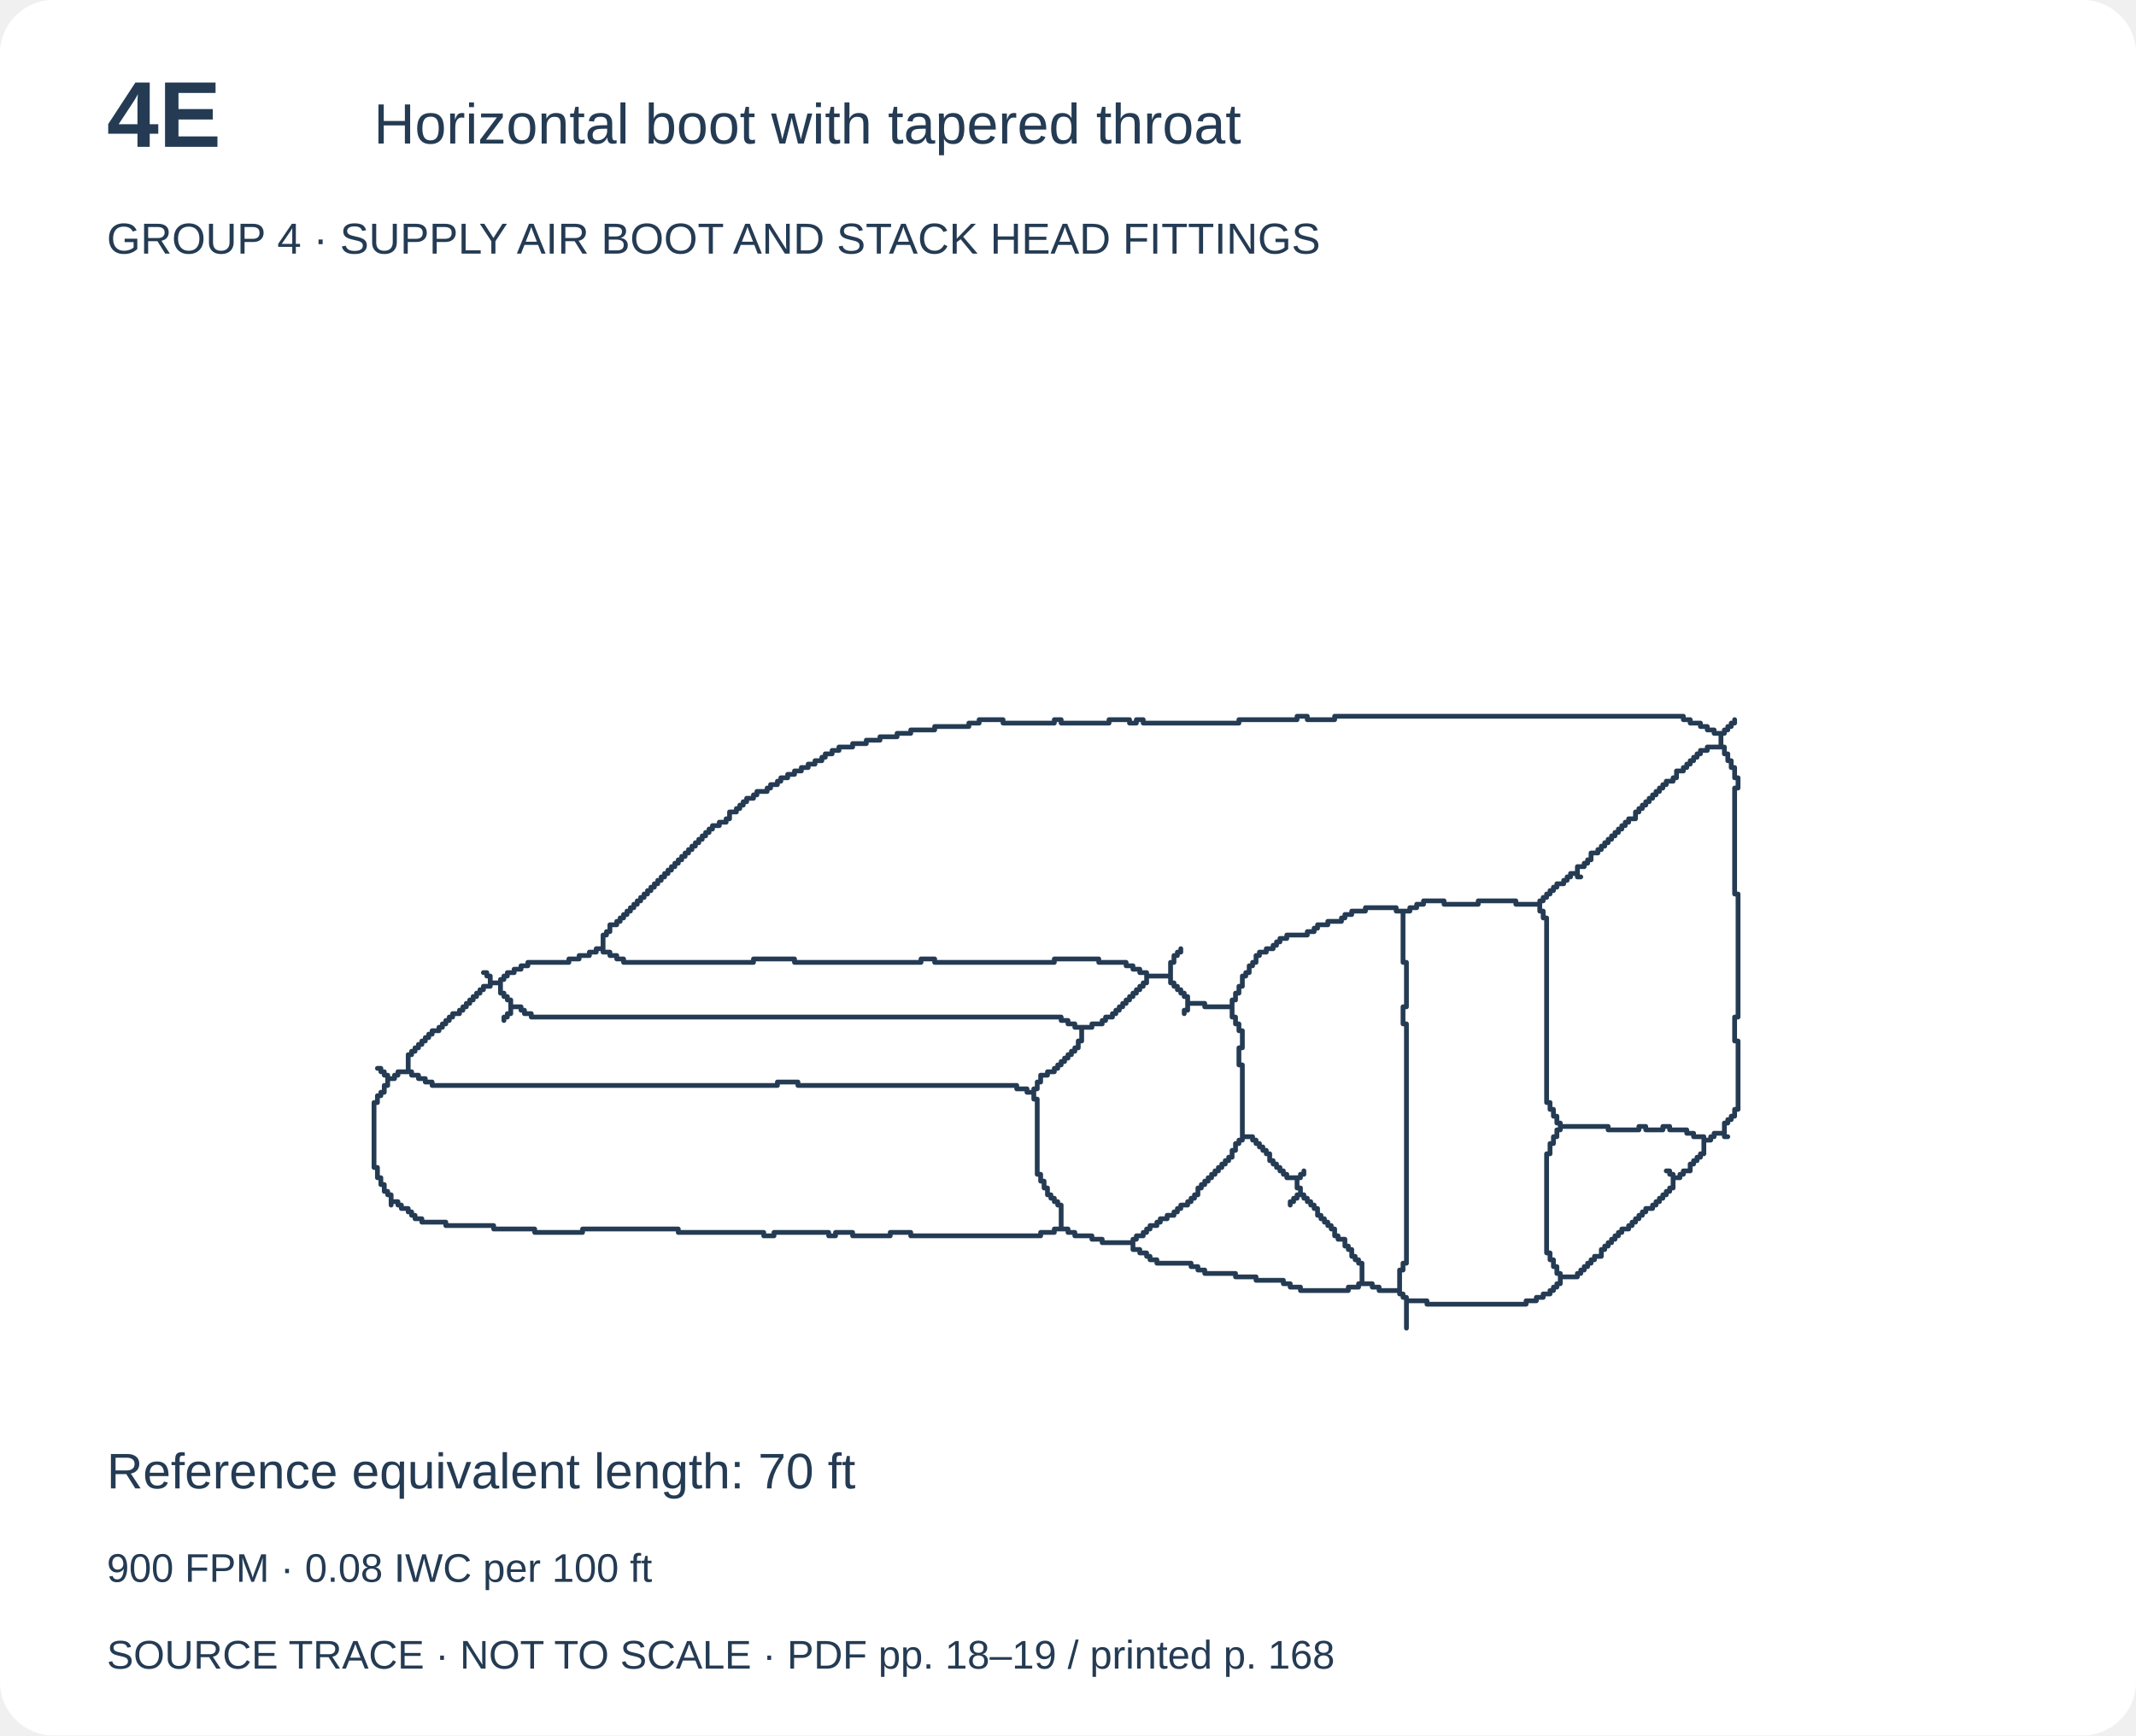
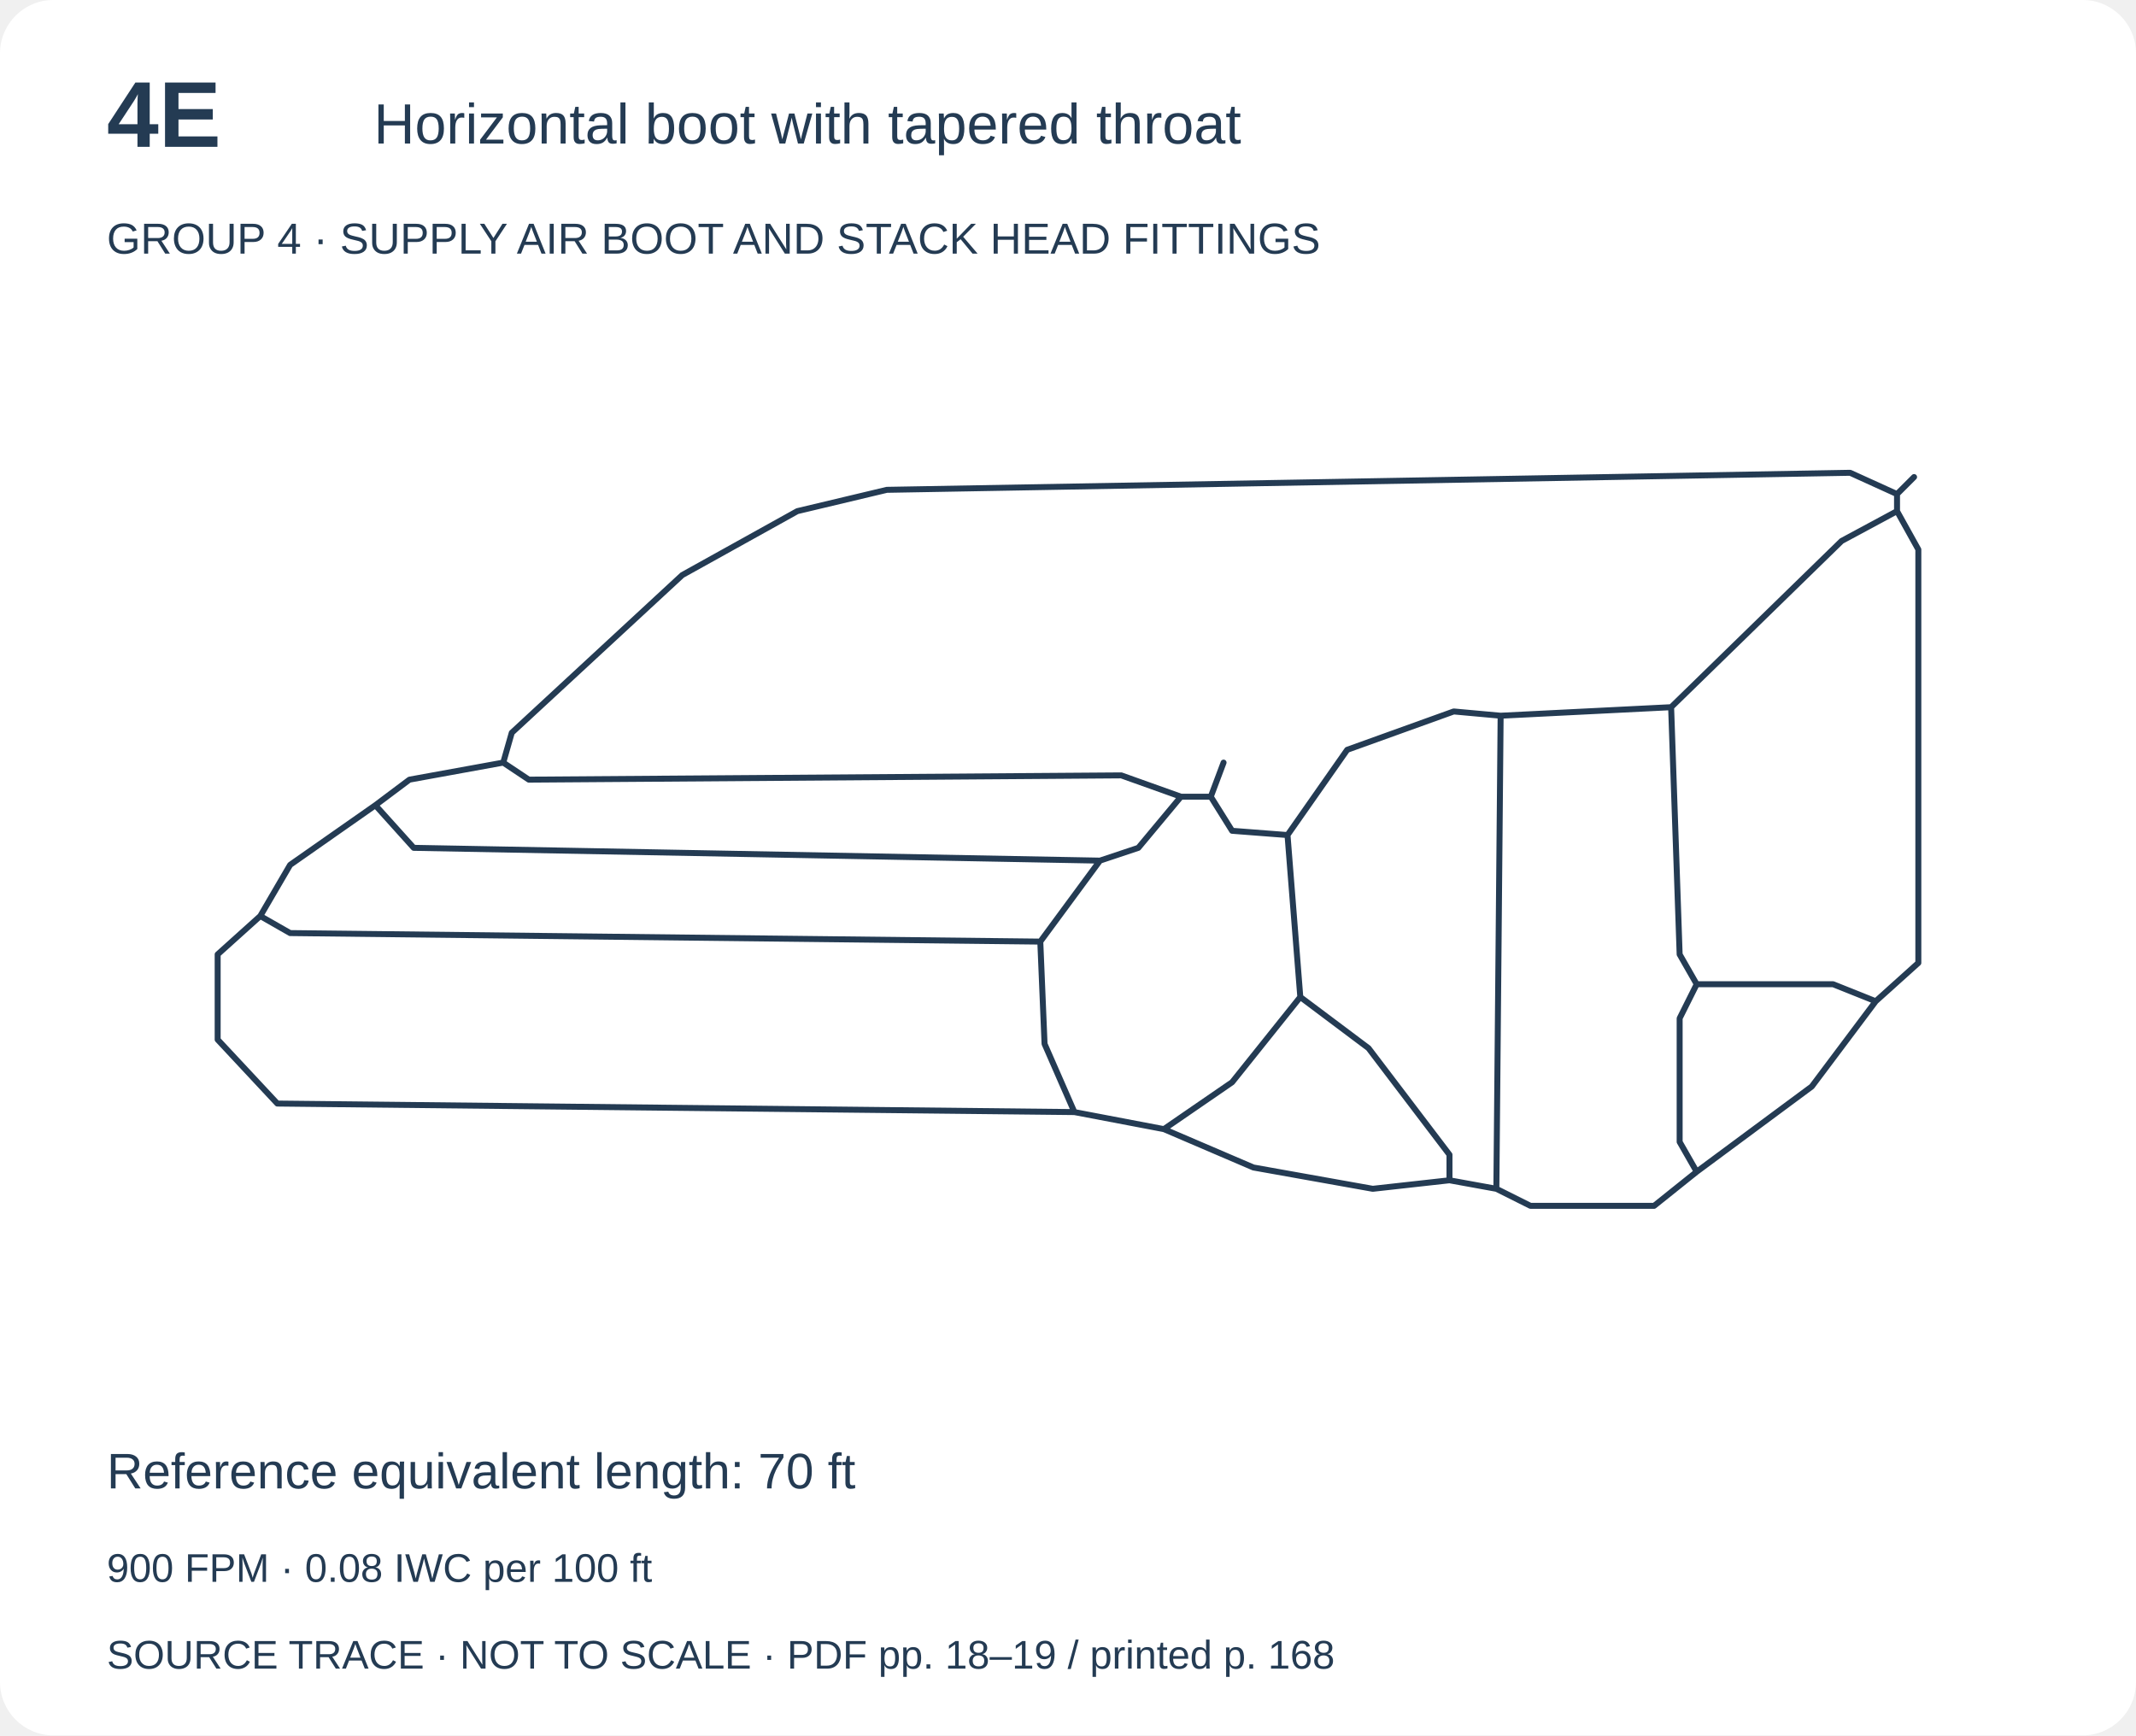
<svg xmlns="http://www.w3.org/2000/svg" width="640" height="520" viewBox="0 0 640 520" role="img" aria-labelledby="title desc">
  <style>text{font-family:Arial,sans-serif;fill:#243b53}</style>
  <rect width="640" height="520" rx="16" fill="white" />
  <text x="32" y="44" font-size="28" font-weight="700">4E</text>
  <text x="112" y="43" font-size="17">Horizontal boot with tapered throat</text>
  <text x="32" y="76" font-size="13">GROUP 4 · SUPPLY AIR BOOT AND STACK HEAD FITTINGS</text>
-   <svg x="55" y="104" width="530" height="295" viewBox="0 0 420 288" preserveAspectRatio="xMidYMid meet">
-     <path d="M277 108L278 108M277 108L277 109M278 108L279 108M279 108L280 108M280 108L280 109M288 108L289 108M288 108L288 109M289 108L290 108M290 108L291 108M291 108L292 108M292 108L293 108M293 108L294 108M294 108L295 108M295 108L296 108M296 108L297 108M297 108L298 108M298 108L299 108M299 108L300 108M300 108L301 108M301 108L302 108M302 108L303 108M303 108L304 108M304 108L305 108M305 108L306 108M306 108L307 108M307 108L308 108M308 108L309 108M309 108L310 108M310 108L311 108M311 108L312 108M312 108L313 108M313 108L314 108M314 108L315 108M315 108L316 108M316 108L317 108M317 108L318 108M318 108L319 108M319 108L320 108M320 108L321 108M321 108L322 108M322 108L323 108M323 108L324 108M324 108L325 108M325 108L326 108M326 108L327 108M327 108L328 108M328 108L329 108M329 108L330 108M330 108L331 108M331 108L332 108M332 108L333 108M333 108L334 108M334 108L335 108M335 108L336 108M336 108L337 108M337 108L338 108M338 108L339 108M339 108L340 108M340 108L341 108M341 108L342 108M342 108L343 108M343 108L344 108M344 108L345 108M345 108L346 108M346 108L347 108M347 108L348 108M348 108L349 108M349 108L350 108M350 108L351 108M351 108L352 108M352 108L353 108M353 108L354 108M354 108L355 108M355 108L356 108M356 108L357 108M357 108L358 108M358 108L359 108M359 108L360 108M360 108L361 108M361 108L362 108M362 108L363 108M363 108L364 108M364 108L365 108M365 108L366 108M366 108L367 108M367 108L368 108M368 108L369 108M369 108L370 108M370 108L371 108M371 108L372 108M372 108L373 108M373 108L374 108M374 108L375 108M375 108L376 108M376 108L377 108M377 108L378 108M378 108L379 108M379 108L380 108M380 108L381 108M381 108L382 108M382 108L383 108M383 108L384 108M384 108L385 108M385 108L386 108M386 108L387 108M387 108L388 108M388 108L389 108M389 108L390 108M390 108L390 109M184 109L185 109M184 109L184 110M185 109L186 109M186 109L187 109M187 109L188 109M188 109L189 109M189 109L190 109M190 109L191 109M191 109L191 110M206 109L207 109M206 109L206 110M207 109L208 109M208 109L208 110M222 109L223 109M222 109L222 110M223 109L224 109M224 109L225 109M225 109L226 109M226 109L227 109M227 109L228 109M228 109L228 110M230 109L231 109M230 109L230 110M231 109L232 109M232 109L232 110M260 109L261 109M260 109L260 110M261 109L262 109M262 109L263 109M263 109L264 109M264 109L265 109M265 109L266 109M266 109L267 109M267 109L268 109M268 109L269 109M269 109L270 109M270 109L271 109M271 109L272 109M272 109L273 109M273 109L274 109M274 109L275 109M275 109L276 109M276 109L277 109M280 109L281 109M281 109L282 109M282 109L283 109M283 109L284 109M284 109L285 109M285 109L286 109M286 109L287 109M287 109L288 109M390 109L391 109M391 109L392 109M392 109L392 110M405 109L405 110M181 110L182 110M181 110L181 111M182 110L183 110M183 110L184 110M191 110L192 110M192 110L193 110M193 110L194 110M194 110L195 110M195 110L196 110M196 110L197 110M197 110L198 110M198 110L199 110M199 110L200 110M200 110L201 110M201 110L202 110M202 110L203 110M203 110L204 110M204 110L205 110M205 110L206 110M208 110L209 110M209 110L210 110M210 110L211 110M211 110L212 110M212 110L213 110M213 110L214 110M214 110L215 110M215 110L216 110M216 110L217 110M217 110L218 110M218 110L219 110M219 110L220 110M220 110L221 110M221 110L222 110M228 110L229 110M229 110L230 110M232 110L233 110M233 110L234 110M234 110L235 110M235 110L236 110M236 110L237 110M237 110L238 110M238 110L239 110M239 110L240 110M240 110L241 110M241 110L242 110M242 110L243 110M243 110L244 110M244 110L245 110M245 110L246 110M246 110L247 110M247 110L248 110M248 110L249 110M249 110L250 110M250 110L251 110M251 110L252 110M252 110L253 110M253 110L254 110M254 110L255 110M255 110L256 110M256 110L257 110M257 110L258 110M258 110L259 110M259 110L260 110M392 110L393 110M393 110L394 110M394 110L395 110M395 110L395 111M404 110L405 110M404 110L404 111M171 111L172 111M171 111L171 112M172 111L173 111M173 111L174 111M174 111L175 111M175 111L176 111M176 111L177 111M177 111L178 111M178 111L179 111M179 111L180 111M180 111L181 111M395 111L396 111M396 111L397 111M397 111L397 112M403 111L404 111M403 111L403 112M164 112L165 112M164 112L164 113M165 112L166 112M166 112L167 112M167 112L168 112M168 112L169 112M169 112L170 112M170 112L171 112M397 112L398 112M398 112L399 112M399 112L399 113M402 112L403 112M402 112L402 113M160 113L161 113M160 113L160 114M161 113L162 113M162 113L163 113M163 113L164 113M399 113L400 113M400 113L401 113M401 113L402 113M401 113L401 114M155 114L156 114M155 114L155 115M156 114L157 114M157 114L158 114M158 114L159 114M159 114L160 114M401 114L401 115M151 115L152 115M151 115L151 116M152 115L153 115M153 115L154 115M154 115L155 115M401 115L401 116M147 116L148 116M147 116L147 117M148 116L149 116M149 116L150 116M150 116L151 116M401 116L401 117M143 117L144 117M143 117L143 118M144 117L145 117M145 117L146 117M146 117L147 117M397 117L398 117M397 117L397 118M398 117L399 117M399 117L400 117M400 117L401 117M401 117L402 117M402 117L402 118M141 118L142 118M141 118L141 119M142 118L143 118M395 118L396 118M395 118L395 119M396 118L397 118M402 118L402 119M139 119L140 119M139 119L139 120M140 119L141 119M394 119L395 119M394 119L394 120M402 119L403 119M403 119L403 120M138 120L139 120M138 120L138 121M393 120L394 120M393 120L393 121M403 120L403 121M136 121L137 121M136 121L136 122M137 121L138 121M392 121L393 121M392 121L392 122M403 121L404 121M404 121L404 122M134 122L135 122M134 122L134 123M135 122L136 122M391 122L392 122M391 122L391 123M404 122L404 123M132 123L133 123M132 123L132 124M133 123L134 123M390 123L391 123M390 123L390 124M404 123L405 123M405 123L405 124M130 124L131 124M130 124L130 125M131 124L132 124M388 124L389 124M388 124L388 125M389 124L390 124M405 124L405 125M128 125L129 125M128 125L128 126M129 125L130 125M388 125L388 126M405 125L405 126M126 126L127 126M126 126L126 127M127 126L128 126M387 126L388 126M387 126L387 127M405 126L406 126M406 126L406 127M125 127L126 127M125 127L125 128M385 127L386 127M385 127L385 128M386 127L387 127M406 127L406 128M123 128L124 128M123 128L123 129M124 128L125 128M384 128L385 128M384 128L384 129M406 128L406 129M122 129L123 129M122 129L122 130M383 129L384 129M383 129L383 130M405 129L406 129M405 129L405 130M119 130L120 130M119 130L119 131M120 130L121 130M121 130L122 130M382 130L383 130M382 130L382 131M405 130L405 131M118 131L119 131M118 131L118 132M381 131L382 131M381 131L381 132M405 131L405 132M116 132L117 132M116 132L116 133M117 132L118 132M380 132L381 132M380 132L380 133M405 132L405 133M115 133L116 133M115 133L115 134M379 133L380 133M379 133L379 134M405 133L405 134M114 134L115 134M114 134L114 135M378 134L379 134M378 134L378 135M405 134L405 135M113 135L114 135M113 135L113 136M377 135L378 135M377 135L377 136M405 135L405 136M111 136L112 136M111 136L111 137M112 136L113 136M376 136L377 136M376 136L376 137M405 136L405 137M111 137L111 138M376 137L376 138M405 137L405 138M110 138L111 138M110 138L110 139M374 138L375 138M374 138L374 139M375 138L376 138M405 138L405 139M108 139L109 139M108 139L108 140M109 139L110 139M373 139L374 139M373 139L373 140M405 139L405 140M106 140L107 140M106 140L106 141M107 140L108 140M372 140L373 140M372 140L372 141M405 140L405 141M105 141L106 141M105 141L105 142M371 141L372 141M371 141L371 142M405 141L405 142M104 142L105 142M104 142L104 143M370 142L371 142M370 142L370 143M405 142L405 143M103 143L104 143M103 143L103 144M369 143L370 143M369 143L369 144M405 143L405 144M102 144L103 144M102 144L102 145M368 144L369 144M368 144L368 145M405 144L405 145M101 145L102 145M101 145L101 146M367 145L368 145M367 145L367 146M405 145L405 146M100 146L101 146M100 146L100 147M366 146L367 146M366 146L366 147M405 146L405 147M99 147L100 147M99 147L99 148M365 147L366 147M365 147L365 148M405 147L405 148M98 148L99 148M98 148L98 149M363 148L364 148M363 148L363 149M364 148L365 148M405 148L405 149M97 149L98 149M97 149L97 150M363 149L363 150M405 149L405 150M96 150L97 150M96 150L96 151M362 150L363 150M362 150L362 151M405 150L405 151M95 151L96 151M95 151L95 152M361 151L362 151M361 151L361 152M405 151L405 152M94 152L95 152M94 152L94 153M359 152L360 152M359 152L359 153M360 152L361 152M405 152L405 153M93 153L94 153M93 153L93 154M359 153L359 154M405 153L405 154M92 154L93 154M92 154L92 155M357 154L358 154M357 154L357 155M358 154L359 154M359 154L359 155M405 154L405 155M91 155L92 155M91 155L91 156M356 155L357 155M356 155L356 156M359 155L360 155M405 155L405 156M90 156L91 156M90 156L90 157M355 156L356 156M355 156L355 157M405 156L405 157M89 157L90 157M89 157L89 158M353 157L354 157M353 157L353 158M354 157L355 157M405 157L405 158M88 158L89 158M88 158L88 159M352 158L353 158M352 158L352 159M405 158L405 159M87 159L88 159M87 159L87 160M351 159L352 159M351 159L351 160M405 159L405 160M86 160L87 160M86 160L86 161M350 160L351 160M350 160L350 161M405 160L406 160M406 160L406 161M85 161L86 161M85 161L85 162M349 161L350 161M349 161L349 162M406 161L406 162M84 162L85 162M84 162L84 163M314 162L315 162M314 162L314 163M315 162L316 162M316 162L317 162M317 162L318 162M318 162L319 162M319 162L320 162M320 162L320 163M330 162L331 162M330 162L330 163M331 162L332 162M332 162L333 162M333 162L334 162M334 162L335 162M335 162L336 162M336 162L337 162M337 162L338 162M338 162L339 162M339 162L340 162M340 162L341 162M341 162L341 163M348 162L349 162M348 162L348 163M406 162L406 163M83 163L84 163M83 163L83 164M312 163L313 163M312 163L312 164M313 163L314 163M320 163L321 163M321 163L322 163M322 163L323 163M323 163L324 163M324 163L325 163M325 163L326 163M326 163L327 163M327 163L328 163M328 163L329 163M329 163L330 163M341 163L342 163M342 163L343 163M343 163L344 163M344 163L345 163M345 163L346 163M346 163L347 163M347 163L348 163M348 163L348 164M406 163L406 164M82 164L83 164M82 164L82 165M297 164L298 164M297 164L297 165M298 164L299 164M299 164L300 164M300 164L301 164M301 164L302 164M302 164L303 164M303 164L304 164M304 164L305 164M305 164L306 164M306 164L306 165M310 164L311 164M310 164L310 165M311 164L312 164M348 164L348 165M406 164L406 165M81 165L82 165M81 165L81 166M293 165L294 165M293 165L293 166M294 165L295 165M295 165L296 165M296 165L297 165M306 165L307 165M307 165L308 165M308 165L309 165M308 165L308 166M309 165L310 165M348 165L349 165M349 165L349 166M406 165L406 166M80 166L81 166M80 166L80 167M291 166L292 166M291 166L291 167M292 166L293 166M308 166L308 167M349 166L349 167M406 166L406 167M79 167L80 167M79 167L79 168M290 167L291 167M290 167L290 168M308 167L308 168M349 167L350 167M350 167L350 168M406 167L406 168M78 168L79 168M78 168L78 169M286 168L287 168M286 168L286 169M287 168L288 168M288 168L289 168M289 168L290 168M308 168L308 169M350 168L350 169M406 168L406 169M76 169L77 169M76 169L76 170M77 169L78 169M283 169L284 169M283 169L283 170M284 169L285 169M285 169L286 169M308 169L308 170M350 169L350 170M406 169L406 170M76 170L76 171M282 170L283 170M282 170L282 171M308 170L308 171M350 170L350 171M406 170L406 171M75 171L76 171M75 171L75 172M280 171L281 171M280 171L280 172M281 171L282 171M308 171L308 172M350 171L350 172M406 171L406 172M74 172L75 172M74 172L74 173M274 172L275 172M274 172L274 173M275 172L276 172M276 172L277 172M277 172L278 172M278 172L279 172M279 172L280 172M308 172L308 173M350 172L350 173M406 172L406 173M74 173L74 174M272 173L273 173M272 173L272 174M273 173L274 173M308 173L308 174M350 173L350 174M406 173L406 174M74 174L74 175M271 174L272 174M271 174L271 175M308 174L308 175M350 174L350 175M406 174L406 175M74 175L74 176M270 175L271 175M270 175L270 176M308 175L308 176M350 175L350 176M406 175L406 176M72 176L73 176M72 176L72 177M73 176L74 176M74 176L74 177M243 176L243 177M268 176L269 176M268 176L268 177M269 176L270 176M308 176L308 177M350 176L350 177M406 176L406 177M70 177L71 177M70 177L70 178M71 177L72 177M74 177L75 177M75 177L76 177M76 177L76 178M242 177L243 177M242 177L242 178M266 177L267 177M266 177L266 178M267 177L268 177M308 177L308 178M350 177L350 178M406 177L406 178M67 178L68 178M67 178L67 179M68 178L69 178M69 178L70 178M76 178L77 178M77 178L78 178M78 178L78 179M241 178L242 178M241 178L241 179M265 178L266 178M265 178L265 179M308 178L308 179M350 178L350 179M406 178L406 179M64 179L65 179M64 179L64 180M65 179L66 179M66 179L67 179M78 179L79 179M79 179L80 179M80 179L80 180M118 179L119 179M118 179L118 180M119 179L120 179M120 179L121 179M121 179L122 179M122 179L123 179M123 179L124 179M124 179L125 179M125 179L126 179M126 179L127 179M127 179L128 179M128 179L129 179M129 179L130 179M130 179L130 180M167 179L168 179M167 179L167 180M168 179L169 179M169 179L170 179M170 179L171 179M171 179L171 180M206 179L207 179M206 179L206 180M207 179L208 179M208 179L209 179M209 179L210 179M210 179L211 179M211 179L212 179M212 179L213 179M213 179L214 179M214 179L215 179M215 179L216 179M216 179L217 179M217 179L218 179M218 179L219 179M219 179L219 180M241 179L241 180M265 179L265 180M308 179L308 180M350 179L350 180M406 179L406 180M52 180L53 180M52 180L52 181M53 180L54 180M54 180L55 180M55 180L56 180M56 180L57 180M57 180L58 180M58 180L59 180M59 180L60 180M60 180L61 180M61 180L62 180M62 180L63 180M63 180L64 180M80 180L81 180M81 180L82 180M82 180L83 180M83 180L84 180M84 180L85 180M85 180L86 180M86 180L87 180M87 180L88 180M88 180L89 180M89 180L90 180M90 180L91 180M91 180L92 180M92 180L93 180M93 180L94 180M94 180L95 180M95 180L96 180M96 180L97 180M97 180L98 180M98 180L99 180M99 180L100 180M100 180L101 180M101 180L102 180M102 180L103 180M103 180L104 180M104 180L105 180M105 180L106 180M106 180L107 180M107 180L108 180M108 180L109 180M109 180L110 180M110 180L111 180M111 180L112 180M112 180L113 180M113 180L114 180M114 180L115 180M115 180L116 180M116 180L117 180M117 180L118 180M130 180L131 180M131 180L132 180M132 180L133 180M133 180L134 180M134 180L135 180M135 180L136 180M136 180L137 180M137 180L138 180M138 180L139 180M139 180L140 180M140 180L141 180M141 180L142 180M142 180L143 180M143 180L144 180M144 180L145 180M145 180L146 180M146 180L147 180M147 180L148 180M148 180L149 180M149 180L150 180M150 180L151 180M151 180L152 180M152 180L153 180M153 180L154 180M154 180L155 180M155 180L156 180M156 180L157 180M157 180L158 180M158 180L159 180M159 180L160 180M160 180L161 180M161 180L162 180M162 180L163 180M163 180L164 180M164 180L165 180M165 180L166 180M166 180L167 180M171 180L172 180M172 180L173 180M173 180L174 180M174 180L175 180M175 180L176 180M176 180L177 180M177 180L178 180M178 180L179 180M179 180L180 180M180 180L181 180M181 180L182 180M182 180L183 180M183 180L184 180M184 180L185 180M185 180L186 180M186 180L187 180M187 180L188 180M188 180L189 180M189 180L190 180M190 180L191 180M191 180L192 180M192 180L193 180M193 180L194 180M194 180L195 180M195 180L196 180M196 180L197 180M197 180L198 180M198 180L199 180M199 180L200 180M200 180L201 180M201 180L202 180M202 180L203 180M203 180L204 180M204 180L205 180M205 180L206 180M219 180L220 180M220 180L221 180M221 180L222 180M222 180L223 180M223 180L224 180M224 180L225 180M225 180L226 180M226 180L227 180M227 180L227 181M240 180L241 180M240 180L240 181M264 180L265 180M264 180L264 181M308 180L309 180M309 180L309 181M350 180L350 181M406 180L406 181M50 181L51 181M50 181L50 182M51 181L52 181M227 181L228 181M228 181L229 181M229 181L229 182M240 181L240 182M263 181L264 181M263 181L263 182M309 181L309 182M350 181L350 182M406 181L406 182M48 182L49 182M48 182L48 183M49 182L50 182M229 182L230 182M230 182L231 182M231 182L231 183M240 182L240 183M263 182L263 183M309 182L309 183M350 182L350 183M406 182L406 183M39 183L40 183M40 183L40 184M46 183L47 183M46 183L46 184M47 183L48 183M231 183L232 183M232 183L233 183M233 183L233 184M240 183L240 184M262 183L263 183M262 183L262 184M309 183L309 184M350 183L350 184M406 183L406 184M40 184L41 184M41 184L41 185M45 184L46 184M45 184L45 185M233 184L234 184M233 184L233 185M234 184L235 184M235 184L236 184M236 184L237 184M237 184L238 184M238 184L239 184M239 184L240 184M240 184L240 185M261 184L262 184M261 184L261 185M309 184L309 185M350 184L350 185M406 184L406 185M41 185L41 186M44 185L45 185M44 185L44 186M233 185L233 186M240 185L240 186M261 185L261 186M309 185L309 186M350 185L350 186M406 185L406 186M41 186L42 186M41 186L41 187M42 186L43 186M43 186L44 186M44 186L44 187M232 186L233 186M232 186L232 187M240 186L241 186M241 186L241 187M261 186L261 187M309 186L309 187M350 186L350 187M406 186L406 187M39 187L40 187M39 187L39 188M40 187L41 187M44 187L44 188M231 187L232 187M231 187L231 188M241 187L242 187M242 187L242 188M260 187L261 187M260 187L260 188M309 187L309 188M350 187L350 188M406 187L406 188M38 188L39 188M38 188L38 189M44 188L44 189M230 188L231 188M230 188L230 189M242 188L243 188M243 188L243 189M260 188L260 189M309 188L309 189M350 188L350 189M406 188L406 189M37 189L38 189M37 189L37 190M44 189L45 189M45 189L45 190M229 189L230 189M229 189L229 190M243 189L244 189M244 189L244 190M259 189L260 189M259 189L259 190M309 189L309 190M350 189L350 190M406 189L406 190M36 190L37 190M36 190L36 191M45 190L46 190M46 190L46 191M228 190L229 190M228 190L228 191M244 190L245 190M245 190L245 191M259 190L259 191M309 190L309 191M350 190L350 191M406 190L406 191M35 191L36 191M35 191L35 192M46 191L47 191M47 191L47 192M227 191L228 191M227 191L227 192M245 191L245 192M258 191L259 191M258 191L258 192M309 191L309 192M350 191L350 192M406 191L406 192M34 192L35 192M34 192L34 193M47 192L47 193M226 192L227 192M226 192L226 193M245 192L246 192M245 192L245 193M246 192L247 192M247 192L248 192M248 192L249 192M249 192L250 192M250 192L250 193M258 192L258 193M309 192L309 193M350 192L350 193M406 192L406 193M33 193L34 193M33 193L33 194M47 193L48 193M47 193L47 194M48 193L49 193M49 193L50 193M50 193L50 194M225 193L226 193M225 193L225 194M245 193L245 194M250 193L251 193M251 193L252 193M252 193L253 193M253 193L254 193M254 193L255 193M255 193L256 193M256 193L257 193M257 193L258 193M258 193L258 194M308 193L309 193M308 193L308 194M350 193L350 194M406 193L406 194M32 194L33 194M32 194L32 195M47 194L47 195M50 194L51 194M51 194L51 195M224 194L225 194M224 194L224 195M244 194L245 194M244 194L244 195M258 194L258 195M308 194L308 195M350 194L350 195M406 194L406 195M30 195L31 195M30 195L30 196M31 195L32 195M46 195L47 195M46 195L46 196M51 195L52 195M52 195L53 195M53 195L53 196M223 195L224 195M223 195L223 196M258 195L258 196M308 195L308 196M350 195L350 196M406 195L406 196M29 196L30 196M29 196L29 197M45 196L46 196M45 196L45 197M53 196L54 196M54 196L55 196M55 196L56 196M56 196L57 196M57 196L58 196M58 196L59 196M59 196L60 196M60 196L61 196M61 196L62 196M62 196L63 196M63 196L64 196M64 196L65 196M65 196L66 196M66 196L67 196M67 196L68 196M68 196L69 196M69 196L70 196M70 196L71 196M71 196L72 196M72 196L73 196M73 196L74 196M74 196L75 196M75 196L76 196M76 196L77 196M77 196L78 196M78 196L79 196M79 196L80 196M80 196L81 196M81 196L82 196M82 196L83 196M83 196L84 196M84 196L85 196M85 196L86 196M86 196L87 196M87 196L88 196M88 196L89 196M89 196L90 196M90 196L91 196M91 196L92 196M92 196L93 196M93 196L94 196M94 196L95 196M95 196L96 196M96 196L97 196M97 196L98 196M98 196L99 196M99 196L100 196M100 196L101 196M101 196L102 196M102 196L103 196M103 196L104 196M104 196L105 196M105 196L106 196M106 196L107 196M107 196L108 196M108 196L109 196M109 196L110 196M110 196L111 196M111 196L112 196M112 196L113 196M113 196L114 196M114 196L115 196M115 196L116 196M116 196L117 196M117 196L118 196M118 196L119 196M119 196L120 196M120 196L121 196M121 196L122 196M122 196L123 196M123 196L124 196M124 196L125 196M125 196L126 196M126 196L127 196M127 196L128 196M128 196L129 196M129 196L130 196M130 196L131 196M131 196L132 196M132 196L133 196M133 196L134 196M134 196L135 196M135 196L136 196M136 196L137 196M137 196L138 196M138 196L139 196M139 196L140 196M140 196L141 196M141 196L142 196M142 196L143 196M143 196L144 196M144 196L145 196M145 196L146 196M146 196L147 196M147 196L148 196M148 196L149 196M149 196L150 196M150 196L151 196M151 196L152 196M152 196L153 196M153 196L154 196M154 196L155 196M155 196L156 196M156 196L157 196M157 196L158 196M158 196L159 196M159 196L160 196M160 196L161 196M161 196L162 196M162 196L163 196M163 196L164 196M164 196L165 196M165 196L166 196M166 196L167 196M167 196L168 196M168 196L169 196M169 196L170 196M170 196L171 196M171 196L172 196M172 196L173 196M173 196L174 196M174 196L175 196M175 196L176 196M176 196L177 196M177 196L178 196M178 196L179 196M179 196L180 196M180 196L181 196M181 196L182 196M182 196L183 196M183 196L184 196M184 196L185 196M185 196L186 196M186 196L187 196M187 196L188 196M188 196L189 196M189 196L190 196M190 196L191 196M191 196L192 196M192 196L193 196M193 196L194 196M194 196L195 196M195 196L196 196M196 196L197 196M197 196L198 196M198 196L199 196M199 196L200 196M200 196L201 196M201 196L202 196M202 196L203 196M203 196L204 196M204 196L205 196M205 196L206 196M206 196L207 196M207 196L208 196M208 196L208 197M221 196L222 196M221 196L221 197M222 196L223 196M258 196L259 196M259 196L259 197M308 196L308 197M350 196L350 197M405 196L406 196M405 196L405 197M28 197L29 197M28 197L28 198M208 197L209 197M209 197L210 197M210 197L210 198M220 197L221 197M220 197L220 198M259 197L259 198M308 197L308 198M350 197L350 198M405 197L405 198M27 198L28 198M27 198L27 199M210 198L211 198M211 198L212 198M212 198L212 199M217 198L218 198M217 198L217 199M218 198L219 198M219 198L220 198M259 198L260 198M260 198L260 199M308 198L309 198M309 198L309 199M350 198L350 199M405 198L405 199M26 199L27 199M26 199L26 200M212 199L213 199M213 199L214 199M214 199L215 199M214 199L214 200M215 199L216 199M216 199L217 199M260 199L260 200M309 199L309 200M350 199L350 200M405 199L405 200M24 200L25 200M24 200L24 201M25 200L26 200M214 200L214 201M260 200L261 200M261 200L261 201M309 200L309 201M350 200L350 201M405 200L405 201M23 201L24 201M23 201L23 202M214 201L214 202M261 201L261 202M309 201L309 202M350 201L350 202M405 201L405 202M22 202L23 202M22 202L22 203M214 202L214 203M261 202L261 203M309 202L309 203M350 202L350 203M405 202L405 203M21 203L22 203M21 203L21 204M213 203L214 203M213 203L213 204M261 203L261 204M309 203L309 204M350 203L350 204M405 203L406 203M406 203L406 204M20 204L21 204M20 204L20 205M213 204L213 205M261 204L261 205M309 204L309 205M350 204L350 205M406 204L406 205M19 205L20 205M19 205L19 206M212 205L213 205M212 205L212 206M260 205L261 205M260 205L260 206M309 205L309 206M350 205L350 206M406 205L406 206M18 206L19 206M18 206L18 207M211 206L212 206M211 206L211 207M260 206L260 207M309 206L309 207M350 206L350 207M406 206L406 207M17 207L18 207M17 207L17 208M210 207L211 207M210 207L210 208M260 207L260 208M309 207L309 208M350 207L350 208M406 207L406 208M17 208L17 209M209 208L210 208M209 208L209 209M260 208L260 209M309 208L309 209M350 208L350 209M406 208L406 209M17 209L17 210M208 209L209 209M208 209L208 210M260 209L260 210M309 209L309 210M350 209L350 210M406 209L406 210M17 210L17 211M207 210L208 210M207 210L207 211M260 210L261 210M261 210L261 211M309 210L309 211M350 210L350 211M406 210L406 211M8 211L9 211M9 211L9 212M17 211L17 212M206 211L207 211M206 211L206 212M261 211L261 212M309 211L309 212M350 211L350 212M406 211L406 212M9 212L10 212M10 212L10 213M14 212L15 212M14 212L14 213M15 212L16 212M16 212L17 212M17 212L18 212M18 212L18 213M204 212L205 212M204 212L204 213M205 212L206 212M261 212L261 213M309 212L309 213M350 212L350 213M406 212L406 213M10 213L11 213M11 213L11 214M13 213L14 213M13 213L13 214M18 213L19 213M19 213L20 213M20 213L20 214M202 213L203 213M202 213L202 214M203 213L204 213M261 213L261 214M309 213L309 214M350 213L350 214M406 213L406 214M11 214L12 214M11 214L11 215M12 214L13 214M20 214L21 214M21 214L22 214M22 214L22 215M202 214L202 215M261 214L261 215M309 214L309 215M350 214L350 215M406 214L406 215M11 215L11 216M22 215L23 215M23 215L24 215M24 215L24 216M125 215L126 215M125 215L125 216M126 215L127 215M127 215L128 215M128 215L129 215M129 215L130 215M130 215L131 215M131 215L131 216M201 215L202 215M201 215L201 216M261 215L261 216M309 215L309 216M350 215L350 216M406 215L406 216M10 216L11 216M10 216L10 217M24 216L25 216M25 216L26 216M26 216L27 216M27 216L28 216M28 216L29 216M29 216L30 216M30 216L31 216M31 216L32 216M32 216L33 216M33 216L34 216M34 216L35 216M35 216L36 216M36 216L37 216M37 216L38 216M38 216L39 216M39 216L40 216M40 216L41 216M41 216L42 216M42 216L43 216M43 216L44 216M44 216L45 216M45 216L46 216M46 216L47 216M47 216L48 216M48 216L49 216M49 216L50 216M50 216L51 216M51 216L52 216M52 216L53 216M53 216L54 216M54 216L55 216M55 216L56 216M56 216L57 216M57 216L58 216M58 216L59 216M59 216L60 216M60 216L61 216M61 216L62 216M62 216L63 216M63 216L64 216M64 216L65 216M65 216L66 216M66 216L67 216M67 216L68 216M68 216L69 216M69 216L70 216M70 216L71 216M71 216L72 216M72 216L73 216M73 216L74 216M74 216L75 216M75 216L76 216M76 216L77 216M77 216L78 216M78 216L79 216M79 216L80 216M80 216L81 216M81 216L82 216M82 216L83 216M83 216L84 216M84 216L85 216M85 216L86 216M86 216L87 216M87 216L88 216M88 216L89 216M89 216L90 216M90 216L91 216M91 216L92 216M92 216L93 216M93 216L94 216M94 216L95 216M95 216L96 216M96 216L97 216M97 216L98 216M98 216L99 216M99 216L100 216M100 216L101 216M101 216L102 216M102 216L103 216M103 216L104 216M104 216L105 216M105 216L106 216M106 216L107 216M107 216L108 216M108 216L109 216M109 216L110 216M110 216L111 216M111 216L112 216M112 216L113 216M113 216L114 216M114 216L115 216M115 216L116 216M116 216L117 216M117 216L118 216M118 216L119 216M119 216L120 216M120 216L121 216M121 216L122 216M122 216L123 216M123 216L124 216M124 216L125 216M131 216L132 216M132 216L133 216M133 216L134 216M134 216L135 216M135 216L136 216M136 216L137 216M137 216L138 216M138 216L139 216M139 216L140 216M140 216L141 216M141 216L142 216M142 216L143 216M143 216L144 216M144 216L145 216M145 216L146 216M146 216L147 216M147 216L148 216M148 216L149 216M149 216L150 216M150 216L151 216M151 216L152 216M152 216L153 216M153 216L154 216M154 216L155 216M155 216L156 216M156 216L157 216M157 216L158 216M158 216L159 216M159 216L160 216M160 216L161 216M161 216L162 216M162 216L163 216M163 216L164 216M164 216L165 216M165 216L166 216M166 216L167 216M167 216L168 216M168 216L169 216M169 216L170 216M170 216L171 216M171 216L172 216M172 216L173 216M173 216L174 216M174 216L175 216M175 216L176 216M176 216L177 216M177 216L178 216M178 216L179 216M179 216L180 216M180 216L181 216M181 216L182 216M182 216L183 216M183 216L184 216M184 216L185 216M185 216L186 216M186 216L187 216M187 216L188 216M188 216L189 216M189 216L190 216M190 216L191 216M191 216L192 216M192 216L193 216M193 216L194 216M194 216L195 216M195 216L195 217M201 216L201 217M261 216L261 217M309 216L309 217M350 216L350 217M406 216L406 217M10 217L10 218M195 217L196 217M196 217L197 217M197 217L198 217M198 217L198 218M200 217L201 217M200 217L200 218M261 217L261 218M309 217L309 218M350 217L350 218M406 217L406 218M9 218L10 218M9 218L9 219M198 218L199 218M199 218L200 218M200 218L200 219M261 218L261 219M309 218L309 219M350 218L350 219M406 218L406 219M8 219L9 219M8 219L8 220M200 219L200 220M261 219L261 220M309 219L309 220M350 219L350 220M406 219L406 220M8 220L8 221M200 220L201 220M201 220L201 221M261 220L261 221M309 220L309 221M350 220L350 221M406 220L406 221M7 221L8 221M7 221L7 222M201 221L201 222M261 221L261 222M309 221L309 222M350 221L351 221M351 221L351 222M406 221L406 222M7 222L7 223M201 222L201 223M261 222L261 223M309 222L309 223M351 222L351 223M406 222L406 223M7 223L7 224M201 223L201 224M261 223L261 224M309 223L309 224M351 223L352 223M352 223L352 224M405 223L406 223M405 223L405 224M7 224L7 225M201 224L201 225M261 224L261 225M309 224L309 225M352 224L352 225M405 224L405 225M7 225L7 226M201 225L201 226M261 225L261 226M309 225L309 226M352 225L353 225M353 225L353 226M404 225L405 225M404 225L404 226M7 226L7 227M201 226L201 227M261 226L261 227M309 226L309 227M353 226L353 227M403 226L404 226M403 226L403 227M7 227L7 228M201 227L201 228M261 227L261 228M309 227L309 228M353 227L354 227M354 227L354 228M402 227L403 227M402 227L402 228M7 228L7 229M201 228L201 229M261 228L261 229M309 228L309 229M354 228L355 228M354 228L354 229M355 228L356 228M356 228L357 228M357 228L358 228M358 228L359 228M359 228L360 228M360 228L361 228M361 228L362 228M362 228L363 228M363 228L364 228M364 228L365 228M365 228L366 228M366 228L367 228M367 228L368 228M368 228L368 229M377 228L378 228M377 228L377 229M378 228L379 228M379 228L379 229M384 228L385 228M384 228L384 229M385 228L386 228M386 228L386 229M402 228L402 229M7 229L7 230M201 229L201 230M261 229L261 230M309 229L309 230M353 229L354 229M353 229L353 230M368 229L369 229M369 229L370 229M370 229L371 229M371 229L372 229M372 229L373 229M373 229L374 229M374 229L375 229M375 229L376 229M376 229L377 229M379 229L380 229M380 229L381 229M381 229L382 229M382 229L383 229M383 229L384 229M386 229L387 229M387 229L388 229M388 229L389 229M389 229L390 229M390 229L391 229M391 229L391 230M402 229L402 230M7 230L7 231M201 230L201 231M261 230L261 231M309 230L309 231M353 230L353 231M391 230L392 230M392 230L393 230M393 230L393 231M399 230L400 230M399 230L399 231M400 230L401 230M401 230L402 230M402 230L402 231M7 231L7 232M201 231L201 232M261 231L262 231M261 231L261 232M262 231L263 231M263 231L264 231M264 231L264 232M309 231L309 232M352 231L353 231M352 231L352 232M393 231L394 231M394 231L395 231M395 231L396 231M396 231L396 232M398 231L399 231M398 231L398 232M402 231L403 231M7 232L7 233M201 232L201 233M260 232L261 232M260 232L260 233M264 232L265 232M265 232L265 233M309 232L309 233M352 232L352 233M396 232L397 232M396 232L396 233M397 232L398 232M7 233L7 234M201 233L201 234M259 233L260 233M259 233L259 234M265 233L266 233M266 233L266 234M309 233L309 234M351 233L352 233M351 233L351 234M396 233L396 234M7 234L7 235M201 234L201 235M259 234L259 235M266 234L267 234M267 234L267 235M309 234L309 235M351 234L351 235M396 234L396 235M7 235L7 236M201 235L201 236M258 235L259 235M258 235L258 236M267 235L268 235M268 235L268 236M309 235L309 236M351 235L351 236M396 235L396 236M7 236L7 237M201 236L201 237M258 236L258 237M268 236L269 236M269 236L269 237M309 236L309 237M350 236L351 236M350 236L350 237M395 236L396 236M395 236L395 237M7 237L7 238M201 237L201 238M257 237L258 237M257 237L257 238M269 237L269 238M309 237L309 238M350 237L350 238M394 237L395 237M394 237L394 238M7 238L7 239M201 238L201 239M256 238L257 238M256 238L256 239M269 238L270 238M270 238L270 239M309 238L309 239M350 238L350 239M393 238L394 238M393 238L393 239M7 239L7 240M201 239L201 240M255 239L256 239M255 239L255 240M270 239L271 239M271 239L271 240M309 239L309 240M350 239L350 240M392 239L393 239M392 239L392 240M7 240L8 240M8 240L8 241M201 240L201 241M254 240L255 240M254 240L254 241M271 240L272 240M272 240L272 241M309 240L309 241M350 240L350 241M392 240L392 241M8 241L8 242M201 241L201 242M253 241L254 241M253 241L253 242M272 241L273 241M273 241L273 242M279 241L279 242M309 241L309 242M350 241L350 242M385 241L386 241M386 241L386 242M390 241L391 241M390 241L390 242M391 241L392 241M8 242L8 243M201 242L202 242M202 242L202 243M252 242L253 242M252 242L252 243M273 242L274 242M274 242L274 243M278 242L279 242M278 242L278 243M309 242L309 243M350 242L350 243M386 242L387 242M387 242L387 243M389 242L390 242M389 242L389 243M8 243L9 243M9 243L9 244M202 243L202 244M251 243L252 243M251 243L251 244M274 243L275 243M275 243L276 243M276 243L277 243M277 243L278 243M277 243L277 244M309 243L309 244M350 243L350 244M387 243L388 243M387 243L387 244M388 243L389 243M9 244L9 245M202 244L203 244M203 244L203 245M250 244L251 244M250 244L250 245M277 244L277 245M309 244L309 245M350 244L350 245M387 244L387 245M9 245L10 245M10 245L10 246M203 245L203 246M249 245L250 245M249 245L249 246M277 245L277 246M309 245L309 246M350 245L350 246M387 245L387 246M10 246L10 247M203 246L204 246M204 246L204 247M248 246L249 246M248 246L248 247M277 246L278 246M278 246L278 247M309 246L309 247M350 246L350 247M386 246L387 246M386 246L386 247M10 247L11 247M11 247L11 248M204 247L204 248M248 247L248 248M278 247L278 248M309 247L309 248M350 247L350 248M385 247L386 247M385 247L385 248M11 248L12 248M12 248L12 249M204 248L205 248M205 248L205 249M247 248L248 248M247 248L247 249M277 248L278 248M277 248L277 249M278 248L279 248M279 248L279 249M309 248L309 249M350 248L350 249M384 248L385 248M384 248L384 249M12 249L12 250M205 249L206 249M206 249L206 250M246 249L247 249M246 249L246 250M276 249L277 249M276 249L276 250M279 249L280 249M280 249L280 250M309 249L309 250M350 249L350 250M383 249L384 249M383 249L383 250M12 250L13 250M12 250L12 251M13 250L14 250M14 250L14 251M206 250L207 250M207 250L207 251M245 250L246 250M245 250L245 251M275 250L276 250M275 250L275 251M280 250L281 250M281 250L281 251M309 250L309 251M350 250L350 251M382 250L383 250M382 250L382 251M14 251L15 251M15 251L15 252M207 251L208 251M208 251L208 252M243 251L244 251M243 251L243 252M244 251L245 251M281 251L282 251M282 251L282 252M309 251L309 252M350 251L350 252M381 251L382 251M381 251L381 252M15 252L16 252M16 252L17 252M17 252L17 253M208 252L208 253M242 252L243 252M242 252L242 253M282 252L283 252M283 252L283 253M309 252L309 253M350 252L350 253M379 252L380 252M379 252L379 253M380 252L381 252M17 253L18 253M18 253L18 254M208 253L208 254M241 253L242 253M241 253L241 254M283 253L283 254M309 253L309 254M350 253L350 254M378 253L379 253M378 253L378 254M18 254L19 254M19 254L19 255M208 254L208 255M239 254L240 254M239 254L239 255M240 254L241 254M283 254L284 254M284 254L284 255M309 254L309 255M350 254L350 255M377 254L378 254M377 254L377 255M19 255L20 255M20 255L21 255M21 255L21 256M208 255L208 256M237 255L238 255M237 255L237 256M238 255L239 255M284 255L285 255M285 255L285 256M309 255L309 256M350 255L350 256M376 255L377 255M376 255L376 256M21 256L22 256M22 256L23 256M23 256L24 256M24 256L25 256M25 256L26 256M26 256L27 256M27 256L28 256M28 256L28 257M208 256L208 257M236 256L237 256M236 256L236 257M285 256L286 256M286 256L286 257M309 256L309 257M350 256L350 257M375 256L376 256M375 256L375 257M28 257L29 257M29 257L30 257M30 257L31 257M31 257L32 257M32 257L33 257M33 257L34 257M34 257L35 257M35 257L36 257M36 257L37 257M37 257L38 257M38 257L39 257M39 257L40 257M40 257L41 257M41 257L42 257M42 257L42 258M208 257L208 258M234 257L235 257M234 257L234 258M235 257L236 257M286 257L287 257M287 257L287 258M309 257L309 258M350 257L350 258M374 257L375 257M374 257L374 258M42 258L43 258M43 258L44 258M44 258L45 258M45 258L46 258M46 258L47 258M47 258L48 258M48 258L49 258M49 258L50 258M50 258L51 258M51 258L52 258M52 258L53 258M53 258L54 258M54 258L54 259M68 258L69 258M68 258L68 259M69 258L70 258M70 258L71 258M71 258L72 258M72 258L73 258M73 258L74 258M74 258L75 258M75 258L76 258M76 258L77 258M77 258L78 258M78 258L79 258M79 258L80 258M80 258L81 258M81 258L82 258M82 258L83 258M83 258L84 258M84 258L85 258M85 258L86 258M86 258L87 258M87 258L88 258M88 258L89 258M89 258L90 258M90 258L91 258M91 258L92 258M92 258L93 258M93 258L94 258M94 258L95 258M95 258L96 258M96 258L96 259M206 258L207 258M206 258L206 259M207 258L208 258M208 258L209 258M209 258L210 258M210 258L210 259M233 258L234 258M233 258L233 259M287 258L288 258M288 258L288 259M309 258L309 259M350 258L350 259M372 258L373 258M372 258L372 259M373 258L374 258M54 259L55 259M55 259L56 259M56 259L57 259M57 259L58 259M58 259L59 259M59 259L60 259M60 259L61 259M61 259L62 259M62 259L63 259M63 259L64 259M64 259L65 259M65 259L66 259M66 259L67 259M67 259L68 259M96 259L97 259M97 259L98 259M98 259L99 259M99 259L100 259M100 259L101 259M101 259L102 259M102 259L103 259M103 259L104 259M104 259L105 259M105 259L106 259M106 259L107 259M107 259L108 259M108 259L109 259M109 259L110 259M110 259L111 259M111 259L112 259M112 259L113 259M113 259L114 259M114 259L115 259M115 259L116 259M116 259L117 259M117 259L118 259M118 259L119 259M119 259L120 259M120 259L121 259M121 259L121 260M124 259L125 259M124 259L124 260M125 259L126 259M126 259L127 259M127 259L128 259M128 259L129 259M129 259L130 259M130 259L131 259M131 259L132 259M132 259L133 259M133 259L134 259M134 259L135 259M135 259L136 259M136 259L137 259M137 259L138 259M138 259L139 259M139 259L140 259M140 259L140 260M142 259L143 259M142 259L142 260M143 259L144 259M144 259L145 259M145 259L146 259M146 259L147 259M147 259L147 260M158 259L159 259M158 259L158 260M159 259L160 259M160 259L161 259M161 259L162 259M162 259L163 259M163 259L164 259M164 259L164 260M202 259L203 259M202 259L202 260M203 259L204 259M204 259L205 259M205 259L206 259M210 259L211 259M211 259L212 259M212 259L212 260M232 259L233 259M232 259L232 260M288 259L288 260M309 259L309 260M350 259L350 260M371 259L372 259M371 259L371 260M121 260L122 260M122 260L123 260M123 260L124 260M140 260L141 260M141 260L142 260M147 260L148 260M148 260L149 260M149 260L150 260M150 260L151 260M151 260L152 260M152 260L153 260M153 260L154 260M154 260L155 260M155 260L156 260M156 260L157 260M157 260L158 260M164 260L165 260M165 260L166 260M166 260L167 260M167 260L168 260M168 260L169 260M169 260L170 260M170 260L171 260M171 260L172 260M172 260L173 260M173 260L174 260M174 260L175 260M175 260L176 260M176 260L177 260M177 260L178 260M178 260L179 260M179 260L180 260M180 260L181 260M181 260L182 260M182 260L183 260M183 260L184 260M184 260L185 260M185 260L186 260M186 260L187 260M187 260L188 260M188 260L189 260M189 260L190 260M190 260L191 260M191 260L192 260M192 260L193 260M193 260L194 260M194 260L195 260M195 260L196 260M196 260L197 260M197 260L198 260M198 260L199 260M199 260L200 260M200 260L201 260M201 260L202 260M212 260L213 260M213 260L214 260M214 260L215 260M215 260L216 260M216 260L217 260M217 260L217 261M230 260L231 260M230 260L230 261M231 260L232 260M288 260L289 260M289 260L289 261M309 260L309 261M350 260L350 261M370 260L371 260M370 260L370 261M217 261L218 261M218 261L219 261M219 261L220 261M220 261L220 262M229 261L230 261M229 261L229 262M289 261L290 261M290 261L291 261M291 261L291 262M309 261L309 262M350 261L350 262M369 261L370 261M369 261L369 262M220 262L221 262M221 262L222 262M222 262L223 262M223 262L224 262M224 262L225 262M225 262L226 262M226 262L227 262M227 262L228 262M228 262L229 262M229 262L229 263M291 262L291 263M309 262L309 263M350 262L350 263M368 262L369 262M368 262L368 263M229 263L229 264M291 263L292 263M292 263L292 264M309 263L309 264M350 263L350 264M367 263L368 263M367 263L367 264M229 264L230 264M230 264L231 264M231 264L231 265M292 264L293 264M293 264L293 265M309 264L309 265M350 264L350 265M366 264L367 264M366 264L366 265M231 265L232 265M232 265L233 265M233 265L233 266M293 265L293 266M309 265L309 266M350 265L351 265M351 265L351 266M366 265L366 266M233 266L234 266M234 266L234 267M293 266L294 266M294 266L294 267M309 266L309 267M351 266L351 267M364 266L365 266M364 266L364 267M365 266L366 266M234 267L235 267M235 267L236 267M236 267L236 268M294 267L295 267M295 267L295 268M309 267L309 268M351 267L352 267M352 267L352 268M363 267L364 267M363 267L363 268M236 268L237 268M237 268L238 268M238 268L239 268M239 268L240 268M240 268L241 268M241 268L242 268M242 268L243 268M243 268L244 268M244 268L245 268M245 268L246 268M246 268L246 269M295 268L296 268M296 268L296 269M308 268L309 268M308 268L308 269M352 268L352 269M362 268L363 268M362 268L362 269M246 269L247 269M247 269L248 269M248 269L248 270M296 269L296 270M308 269L308 270M352 269L353 269M353 269L353 270M361 269L362 269M361 269L361 270M248 270L249 270M249 270L250 270M250 270L250 271M296 270L296 271M307 270L308 270M307 270L307 271M353 270L353 271M360 270L361 270M360 270L360 271M250 271L251 271M251 271L252 271M252 271L253 271M253 271L254 271M254 271L255 271M255 271L256 271M256 271L257 271M257 271L258 271M258 271L259 271M259 271L259 272M296 271L296 272M307 271L307 272M353 271L354 271M354 271L354 272M359 271L360 271M359 271L359 272M259 272L260 272M260 272L261 272M261 272L262 272M262 272L263 272M263 272L264 272M264 272L265 272M265 272L265 273M296 272L296 273M307 272L307 273M354 272L355 272M354 272L354 273M355 272L356 272M356 272L357 272M357 272L358 272M358 272L359 272M265 273L266 273M266 273L267 273M267 273L268 273M268 273L269 273M269 273L270 273M270 273L271 273M271 273L272 273M272 273L273 273M273 273L273 274M296 273L296 274M307 273L307 274M354 273L354 274M273 274L274 274M274 274L275 274M275 274L275 275M295 274L296 274M295 274L295 275M296 274L297 274M297 274L298 274M298 274L299 274M299 274L299 275M307 274L307 275M353 274L354 274M353 274L353 275M275 275L276 275M276 275L277 275M277 275L278 275M278 275L278 276M292 275L293 275M292 275L292 276M293 275L294 275M294 275L295 275M299 275L300 275M300 275L301 275M301 275L301 276M307 275L307 276M352 275L353 275M352 275L352 276M278 276L279 276M279 276L280 276M280 276L281 276M281 276L282 276M282 276L283 276M283 276L284 276M284 276L285 276M285 276L286 276M286 276L287 276M287 276L288 276M288 276L289 276M289 276L290 276M290 276L291 276M291 276L292 276M301 276L302 276M302 276L303 276M303 276L304 276M304 276L305 276M305 276L306 276M306 276L307 276M307 276L307 277M351 276L352 276M351 276L351 277M307 277L308 277M308 277L308 278M349 277L350 277M349 277L349 278M350 277L351 277M308 278L309 278M309 278L309 279M347 278L348 278M347 278L347 279M348 278L349 278M309 279L310 279M309 279L309 280M310 279L311 279M311 279L312 279M312 279L313 279M313 279L314 279M314 279L315 279M315 279L315 280M344 279L345 279M344 279L344 280M345 279L346 279M346 279L347 279M309 280L309 281M315 280L316 280M316 280L317 280M317 280L318 280M318 280L319 280M319 280L320 280M320 280L321 280M321 280L322 280M322 280L323 280M323 280L324 280M324 280L325 280M325 280L326 280M326 280L327 280M327 280L328 280M328 280L329 280M329 280L330 280M330 280L331 280M331 280L332 280M332 280L333 280M333 280L334 280M334 280L335 280M335 280L336 280M336 280L337 280M337 280L338 280M338 280L339 280M339 280L340 280M340 280L341 280M341 280L342 280M342 280L343 280M343 280L344 280M309 281L309 282M309 282L309 283M309 283L309 284M309 284L309 285M309 285L309 286M309 286L309 287" fill="none" stroke="#243b53" stroke-width="1.4" stroke-linecap="round" stroke-linejoin="round" />
+   <svg x="55" y="104" width="530" height="295" viewBox="39 144 415 188" preserveAspectRatio="xMidYMid meet">
+     <path d="M445 153L441 157M441 157L430 152L204 156L183 161L156 176L116 213L114 220M441 157L441 161M441 161L428 168L388 207M441 161L446 170L446 267L436 276M388 207L348 209M388 207L390 265L394 272M348 209L337 208L312 217L298 237M348 209L347 320M114 220L92 224L84 230M114 220L120 224L259 223L273 228M283 220L280 228M273 228L280 228M273 228L263 240L254 243M280 228L285 236L298 237M84 230L64 244L57 256M84 230L93 240L254 243M298 237L301 275M254 243L240 262M57 256L47 265L47 285L61 300L248 302M57 256L64 260L240 262M240 262L241 286L248 302M394 272L426 272L436 276M394 272L390 280L390 309L394 316M301 275L317 287L336 312L336 318M301 275L285 295L269 306M436 276L421 296L394 316M248 302L269 306M269 306L290 315L318 320L336 318M394 316L384 324L355 324L347 320M336 318L347 320" fill="none" stroke="#243b53" stroke-width="1.4" stroke-linecap="round" stroke-linejoin="round" />
  </svg>
  <text x="32" y="446" font-size="15">Reference equivalent length: 70 ft</text>
  <text x="32" y="474" font-size="12">900 FPM · 0.08 IWC per 100 ft</text>
  <text x="32" y="500" font-size="12">SOURCE TRACE · NOT TO SCALE · PDF pp. 18–19 / printed p. 168</text>
</svg>
